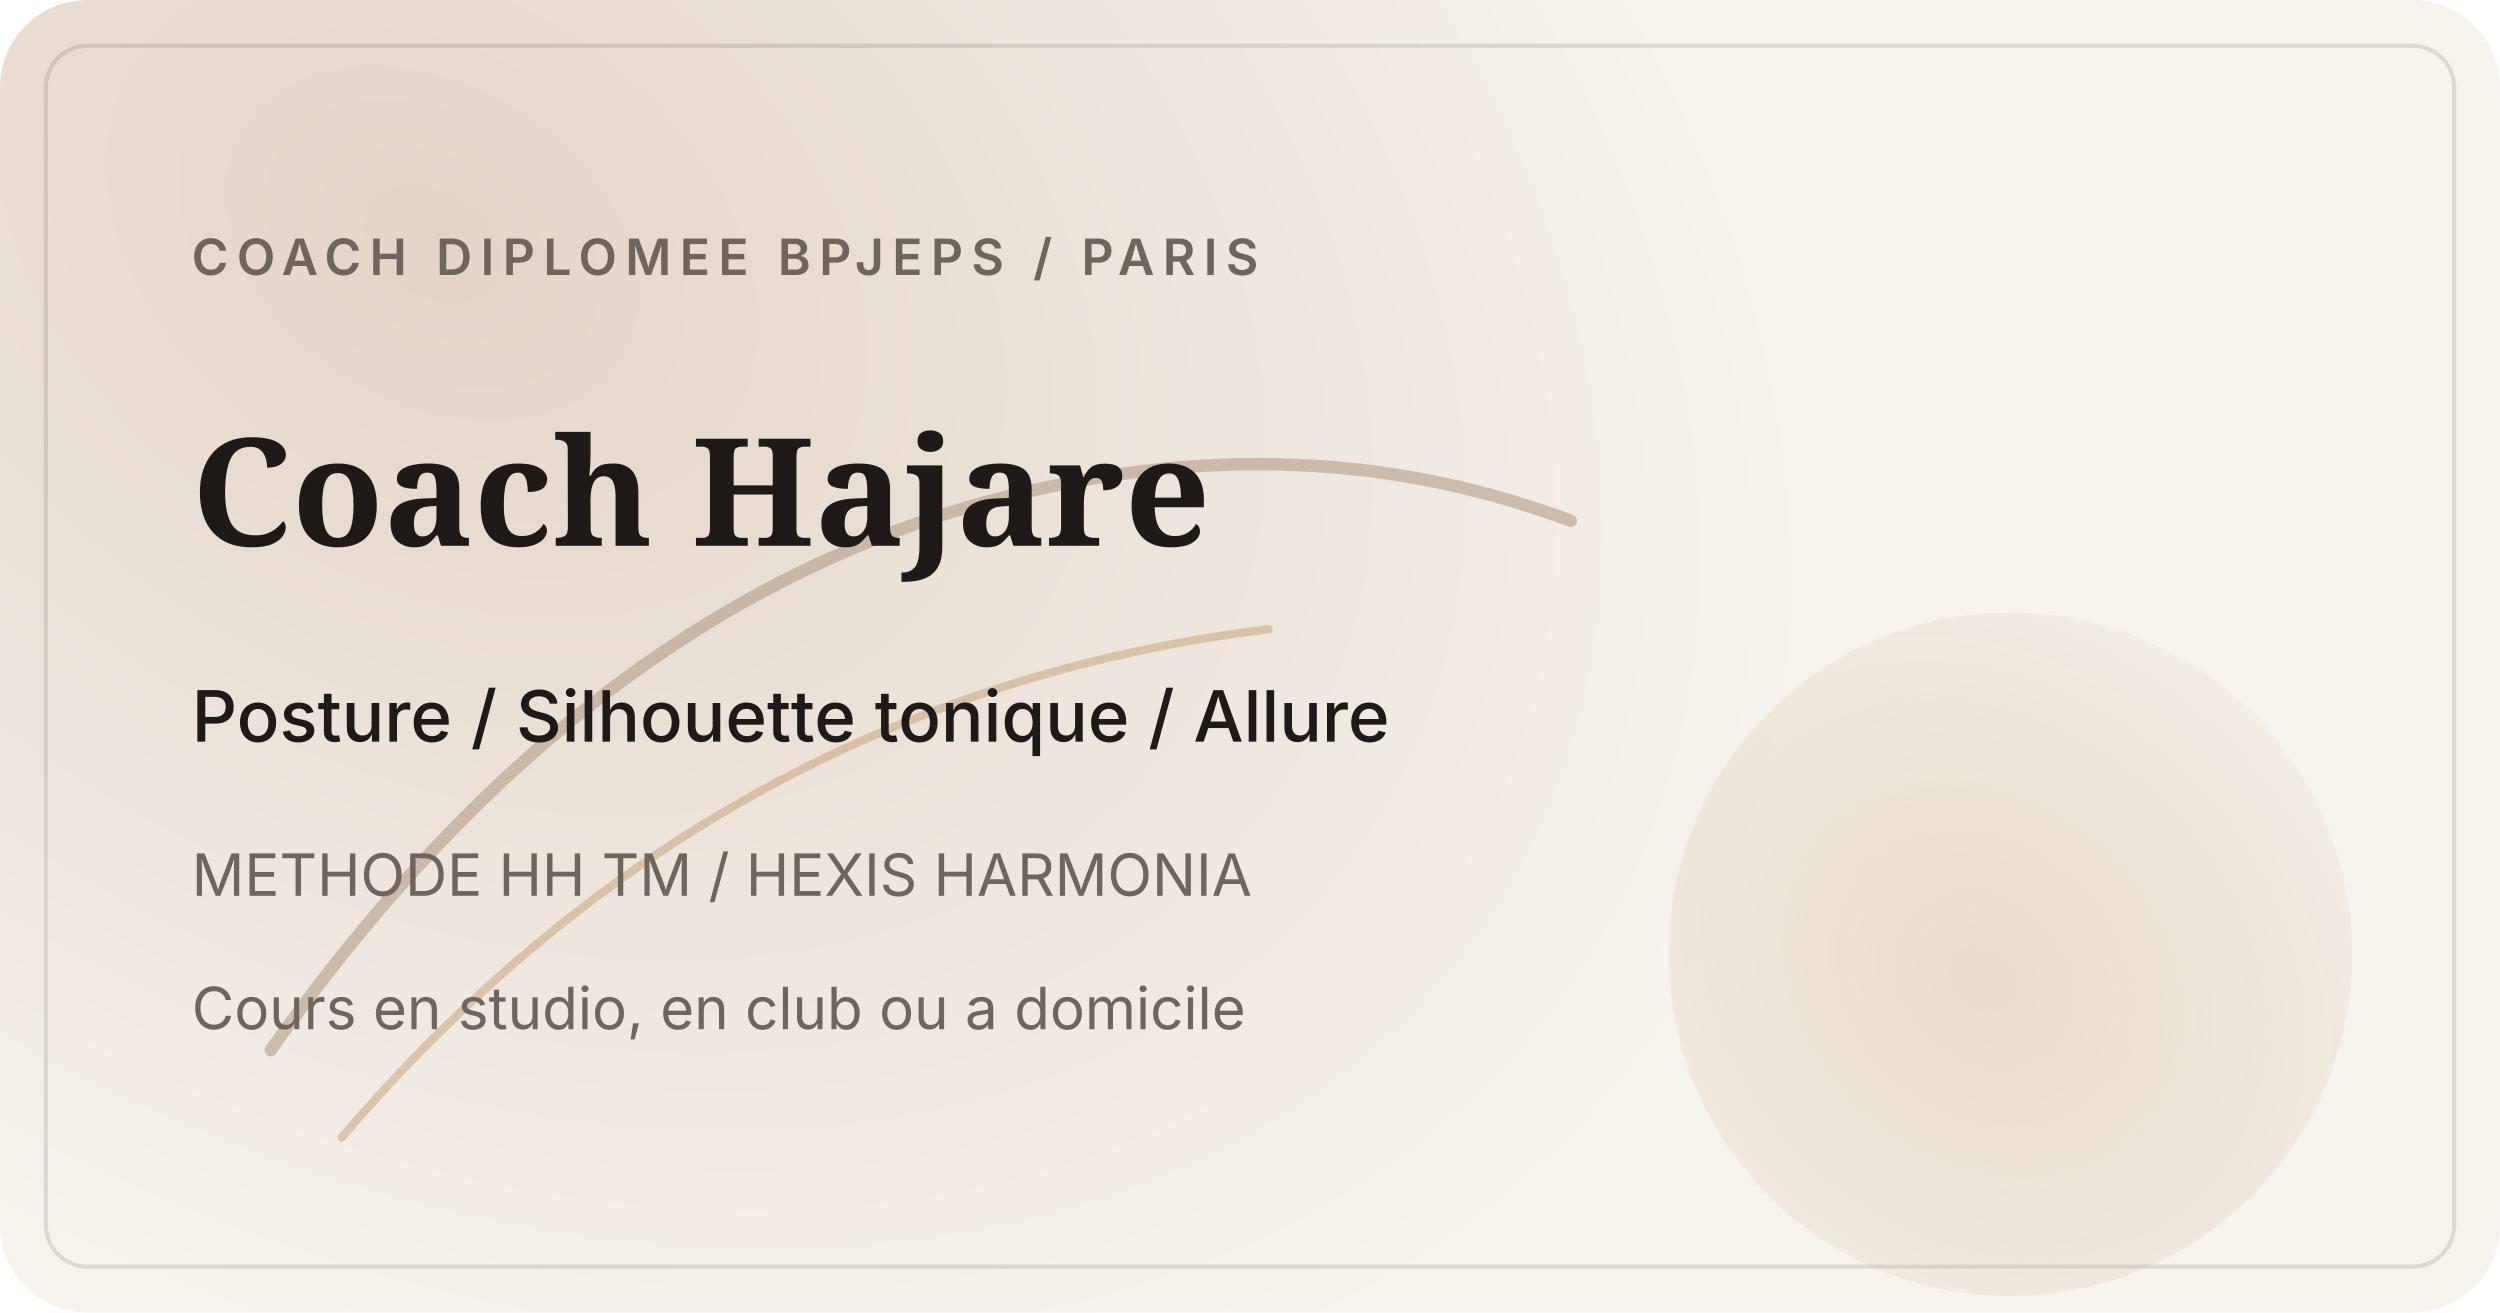
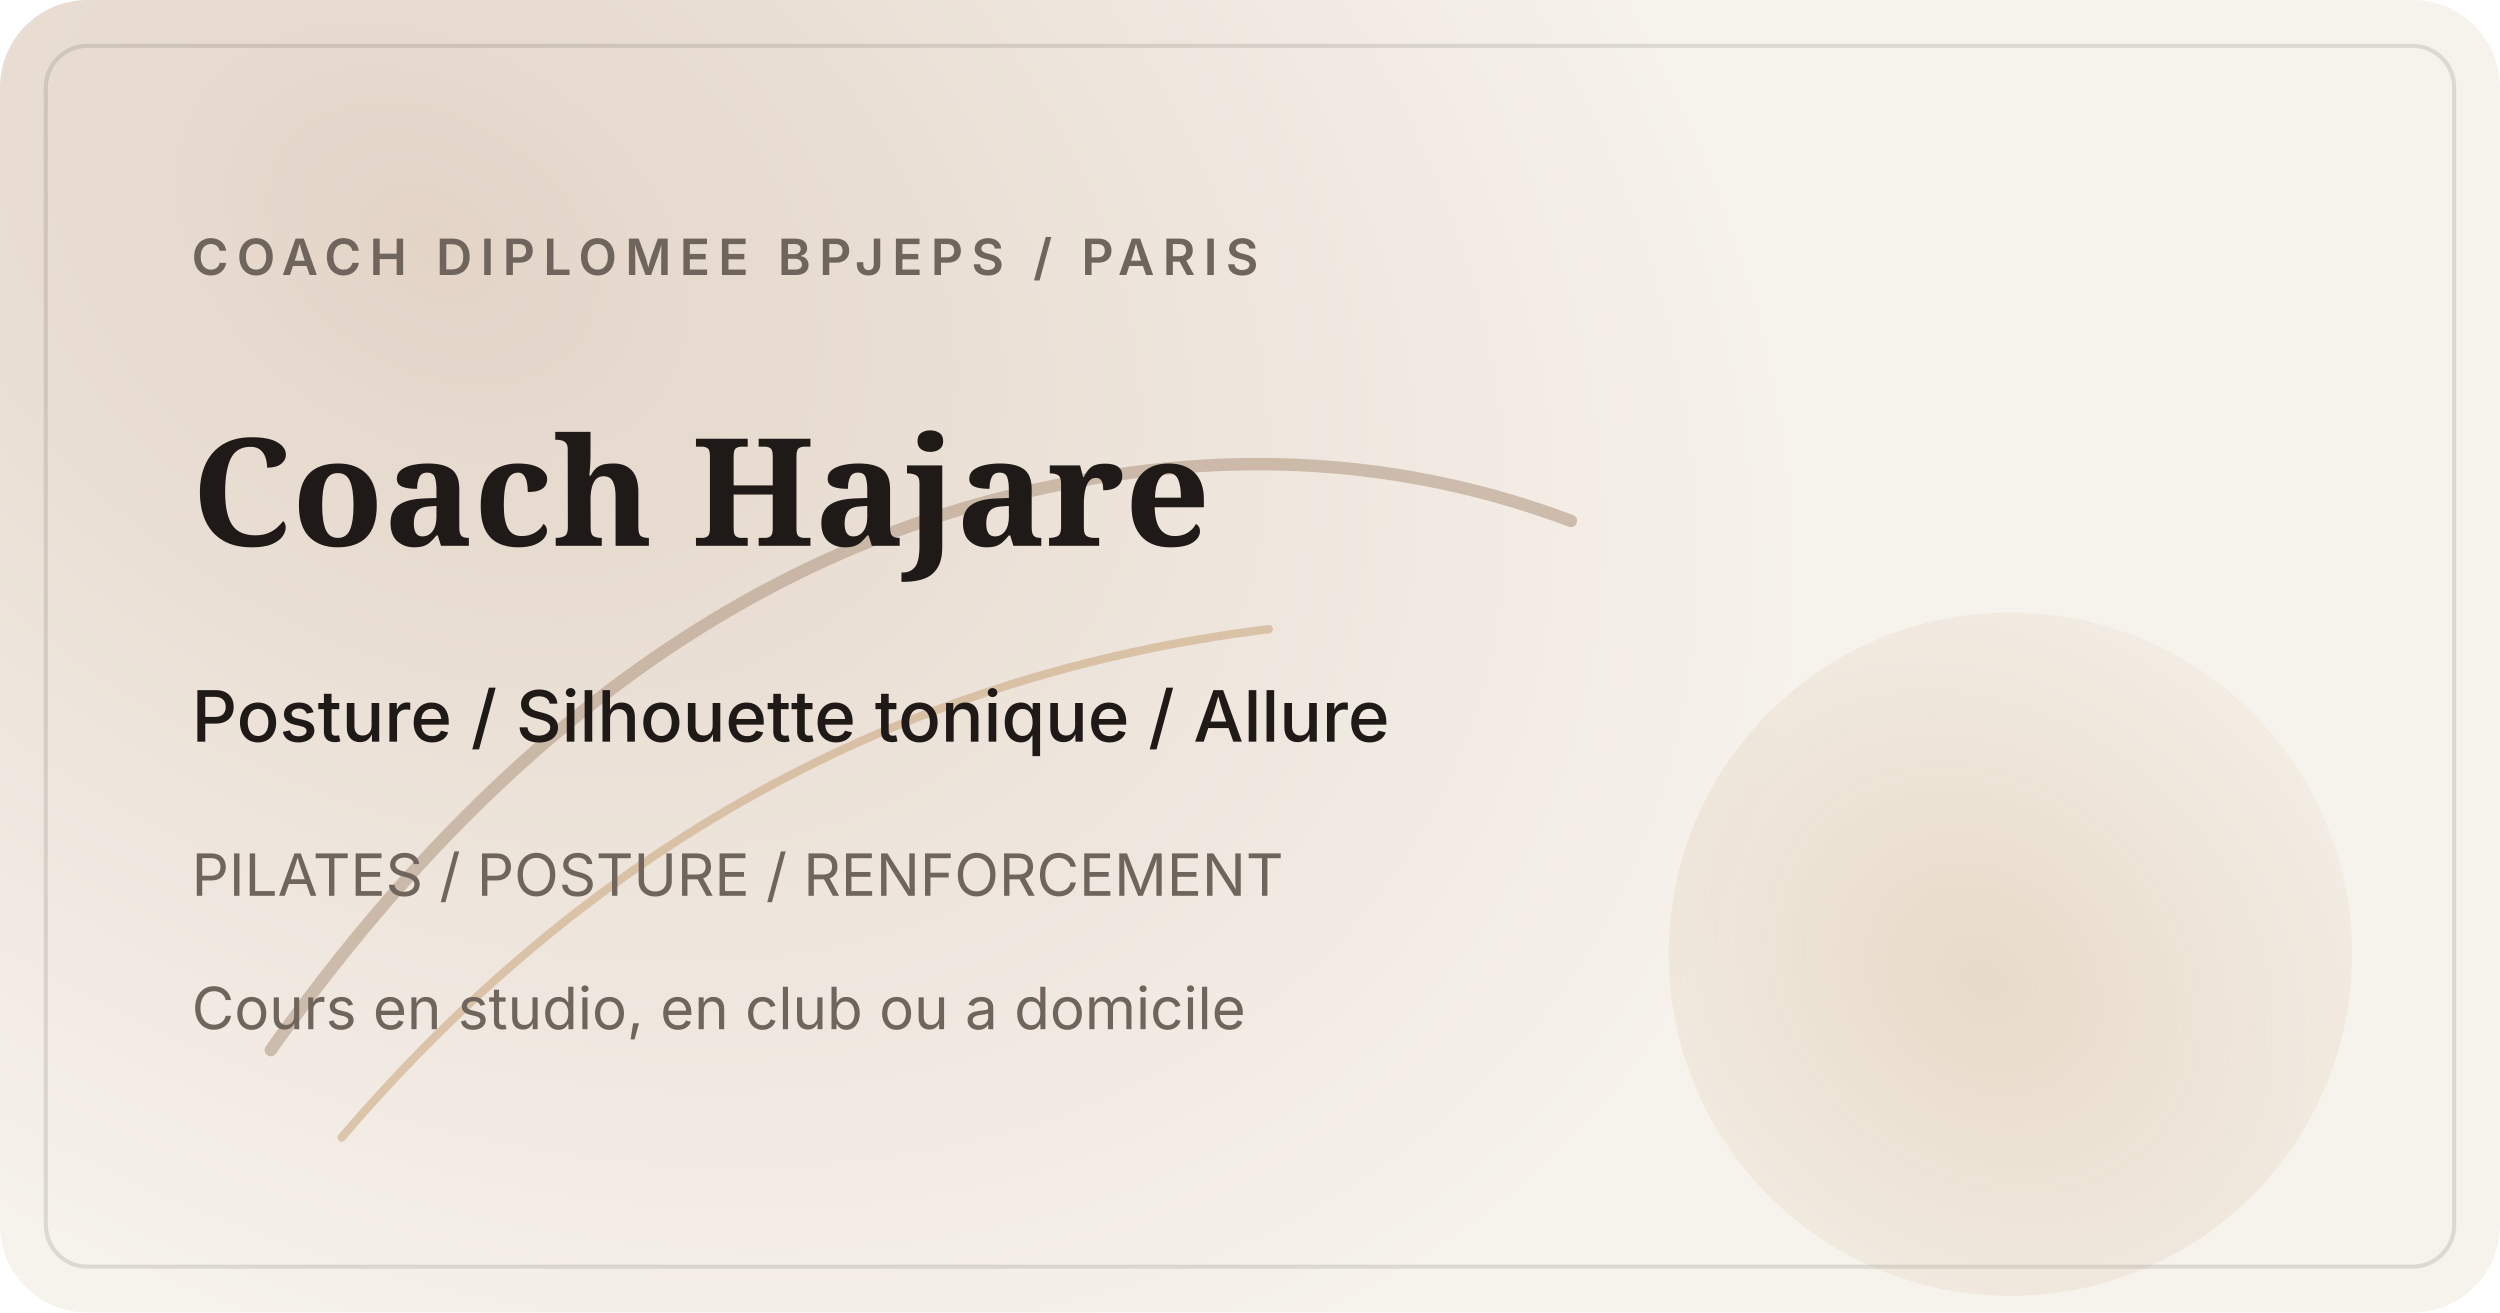
<svg xmlns="http://www.w3.org/2000/svg" width="1200" height="630" viewBox="0 0 1200 630" fill="none">
  <defs>
    <radialGradient id="paint0" cx="0" cy="0" r="1" gradientUnits="userSpaceOnUse" gradientTransform="translate(205 117) rotate(30.9963) scale(711.794 512.908)">
      <stop stop-color="#E3D4C7" />
      <stop offset="1" stop-color="#F6F2EC" />
    </radialGradient>
    <radialGradient id="paint1" cx="0" cy="0" r="1" gradientUnits="userSpaceOnUse" gradientTransform="translate(952 470) rotate(-137.177) scale(285.916 235.886)">
      <stop stop-color="#C9A77D" stop-opacity="0.32" />
      <stop offset="1" stop-color="#C9A77D" stop-opacity="0" />
    </radialGradient>
  </defs>
  <rect width="1200" height="630" rx="42" fill="url(#paint0)" />
  <rect x="22" y="22" width="1156" height="586" rx="20" stroke="rgba(31,26,23,0.12)" stroke-width="2" />
  <circle cx="965" cy="458" r="164" fill="url(#paint1)" />
  <path d="M130 504C236 354 360 264 502 234C590 215 674 220 754 250" stroke="#B69E8A" stroke-opacity="0.62" stroke-width="6" stroke-linecap="round" />
  <path d="M164 546C282 408 430 324 609 302" stroke="#C9A77D" stroke-opacity="0.56" stroke-width="4" stroke-linecap="round" />
  <text x="92" y="132" fill="#6F655C" font-family="Inter, sans-serif" font-size="24" font-weight="600" letter-spacing="4">COACH DIPLOMEE BPJEPS / PARIS</text>
  <text x="92" y="262" fill="#1F1A17" font-family="Playfair Display, serif" font-size="72" font-weight="600">Coach Hajare</text>
  <text x="92" y="356" fill="#1F1A17" font-family="Inter, sans-serif" font-size="34" font-weight="500">Posture / Silhouette tonique / Allure</text>
-   <text x="92" y="430" fill="#6F655C" font-family="Inter, sans-serif" font-size="28">METHODE HH TM / HEXIS HARMONIA</text>
+   <text x="92" y="430" fill="#6F655C" font-family="Inter, sans-serif" font-size="28">PILATES / POSTURE / RENFORCEMENT</text>
  <text x="92" y="494" fill="#6F655C" font-family="Inter, sans-serif" font-size="28">Cours en studio, en club ou a domicile</text>
</svg>
